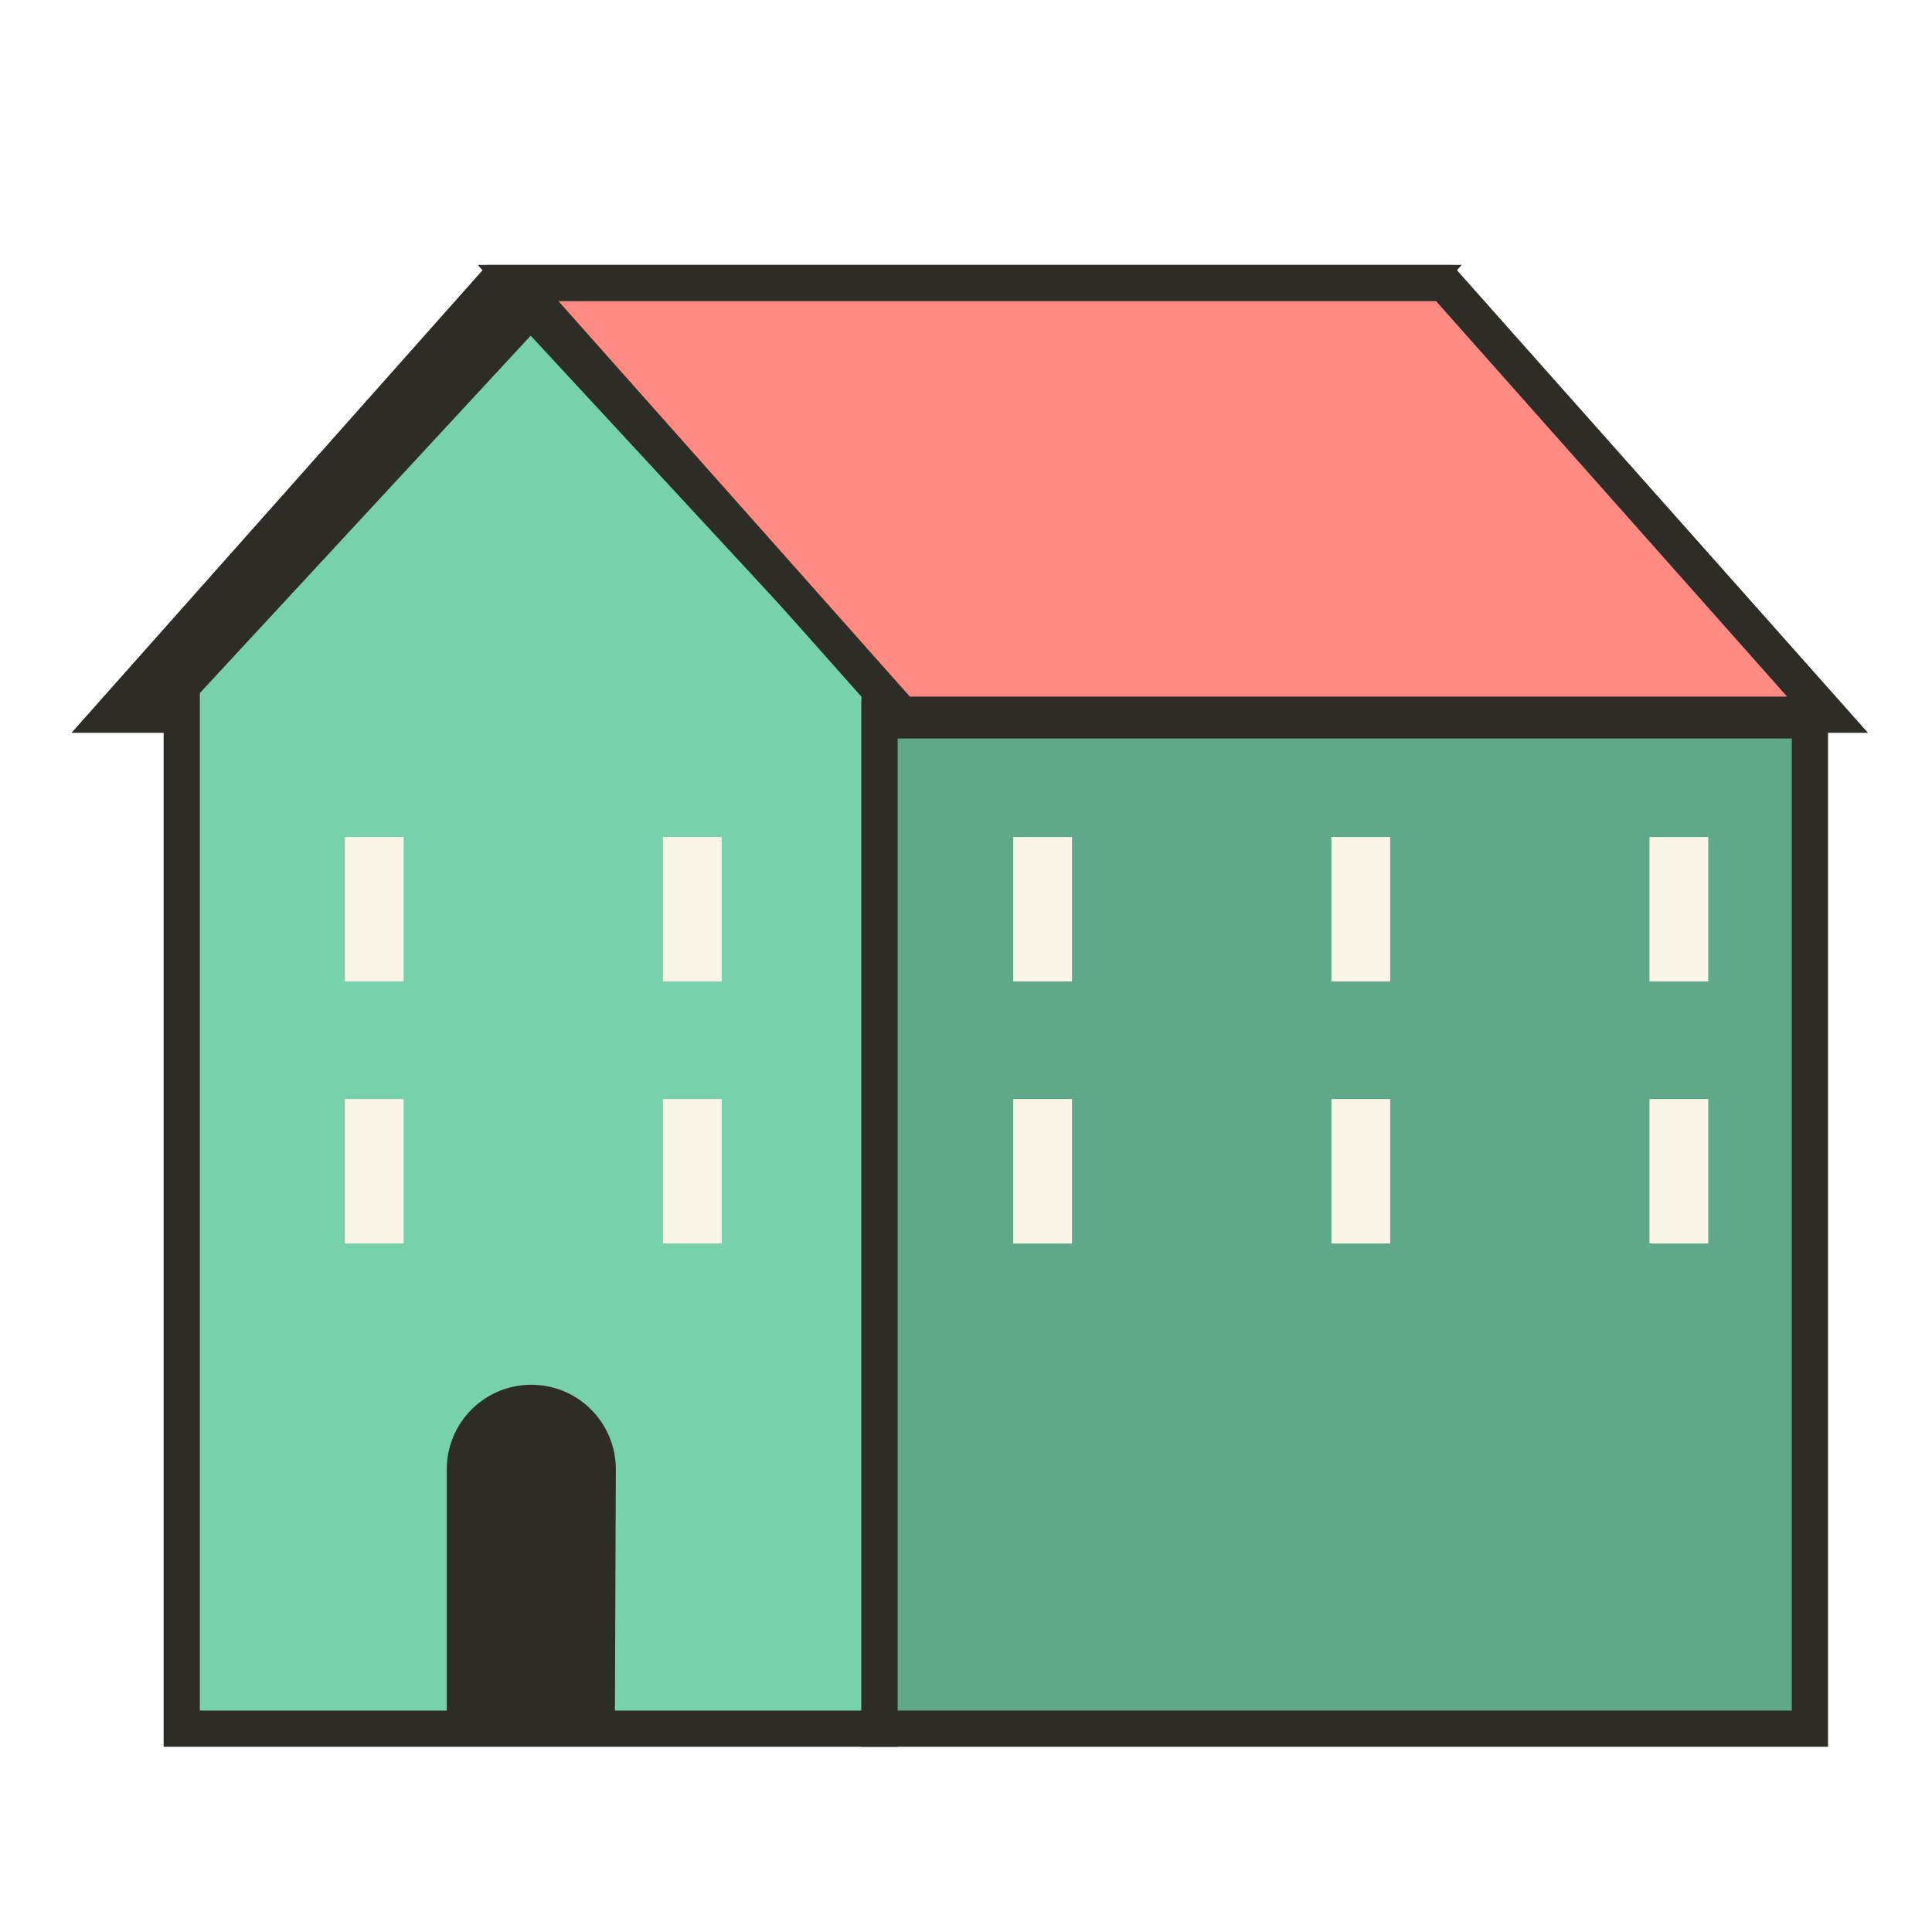
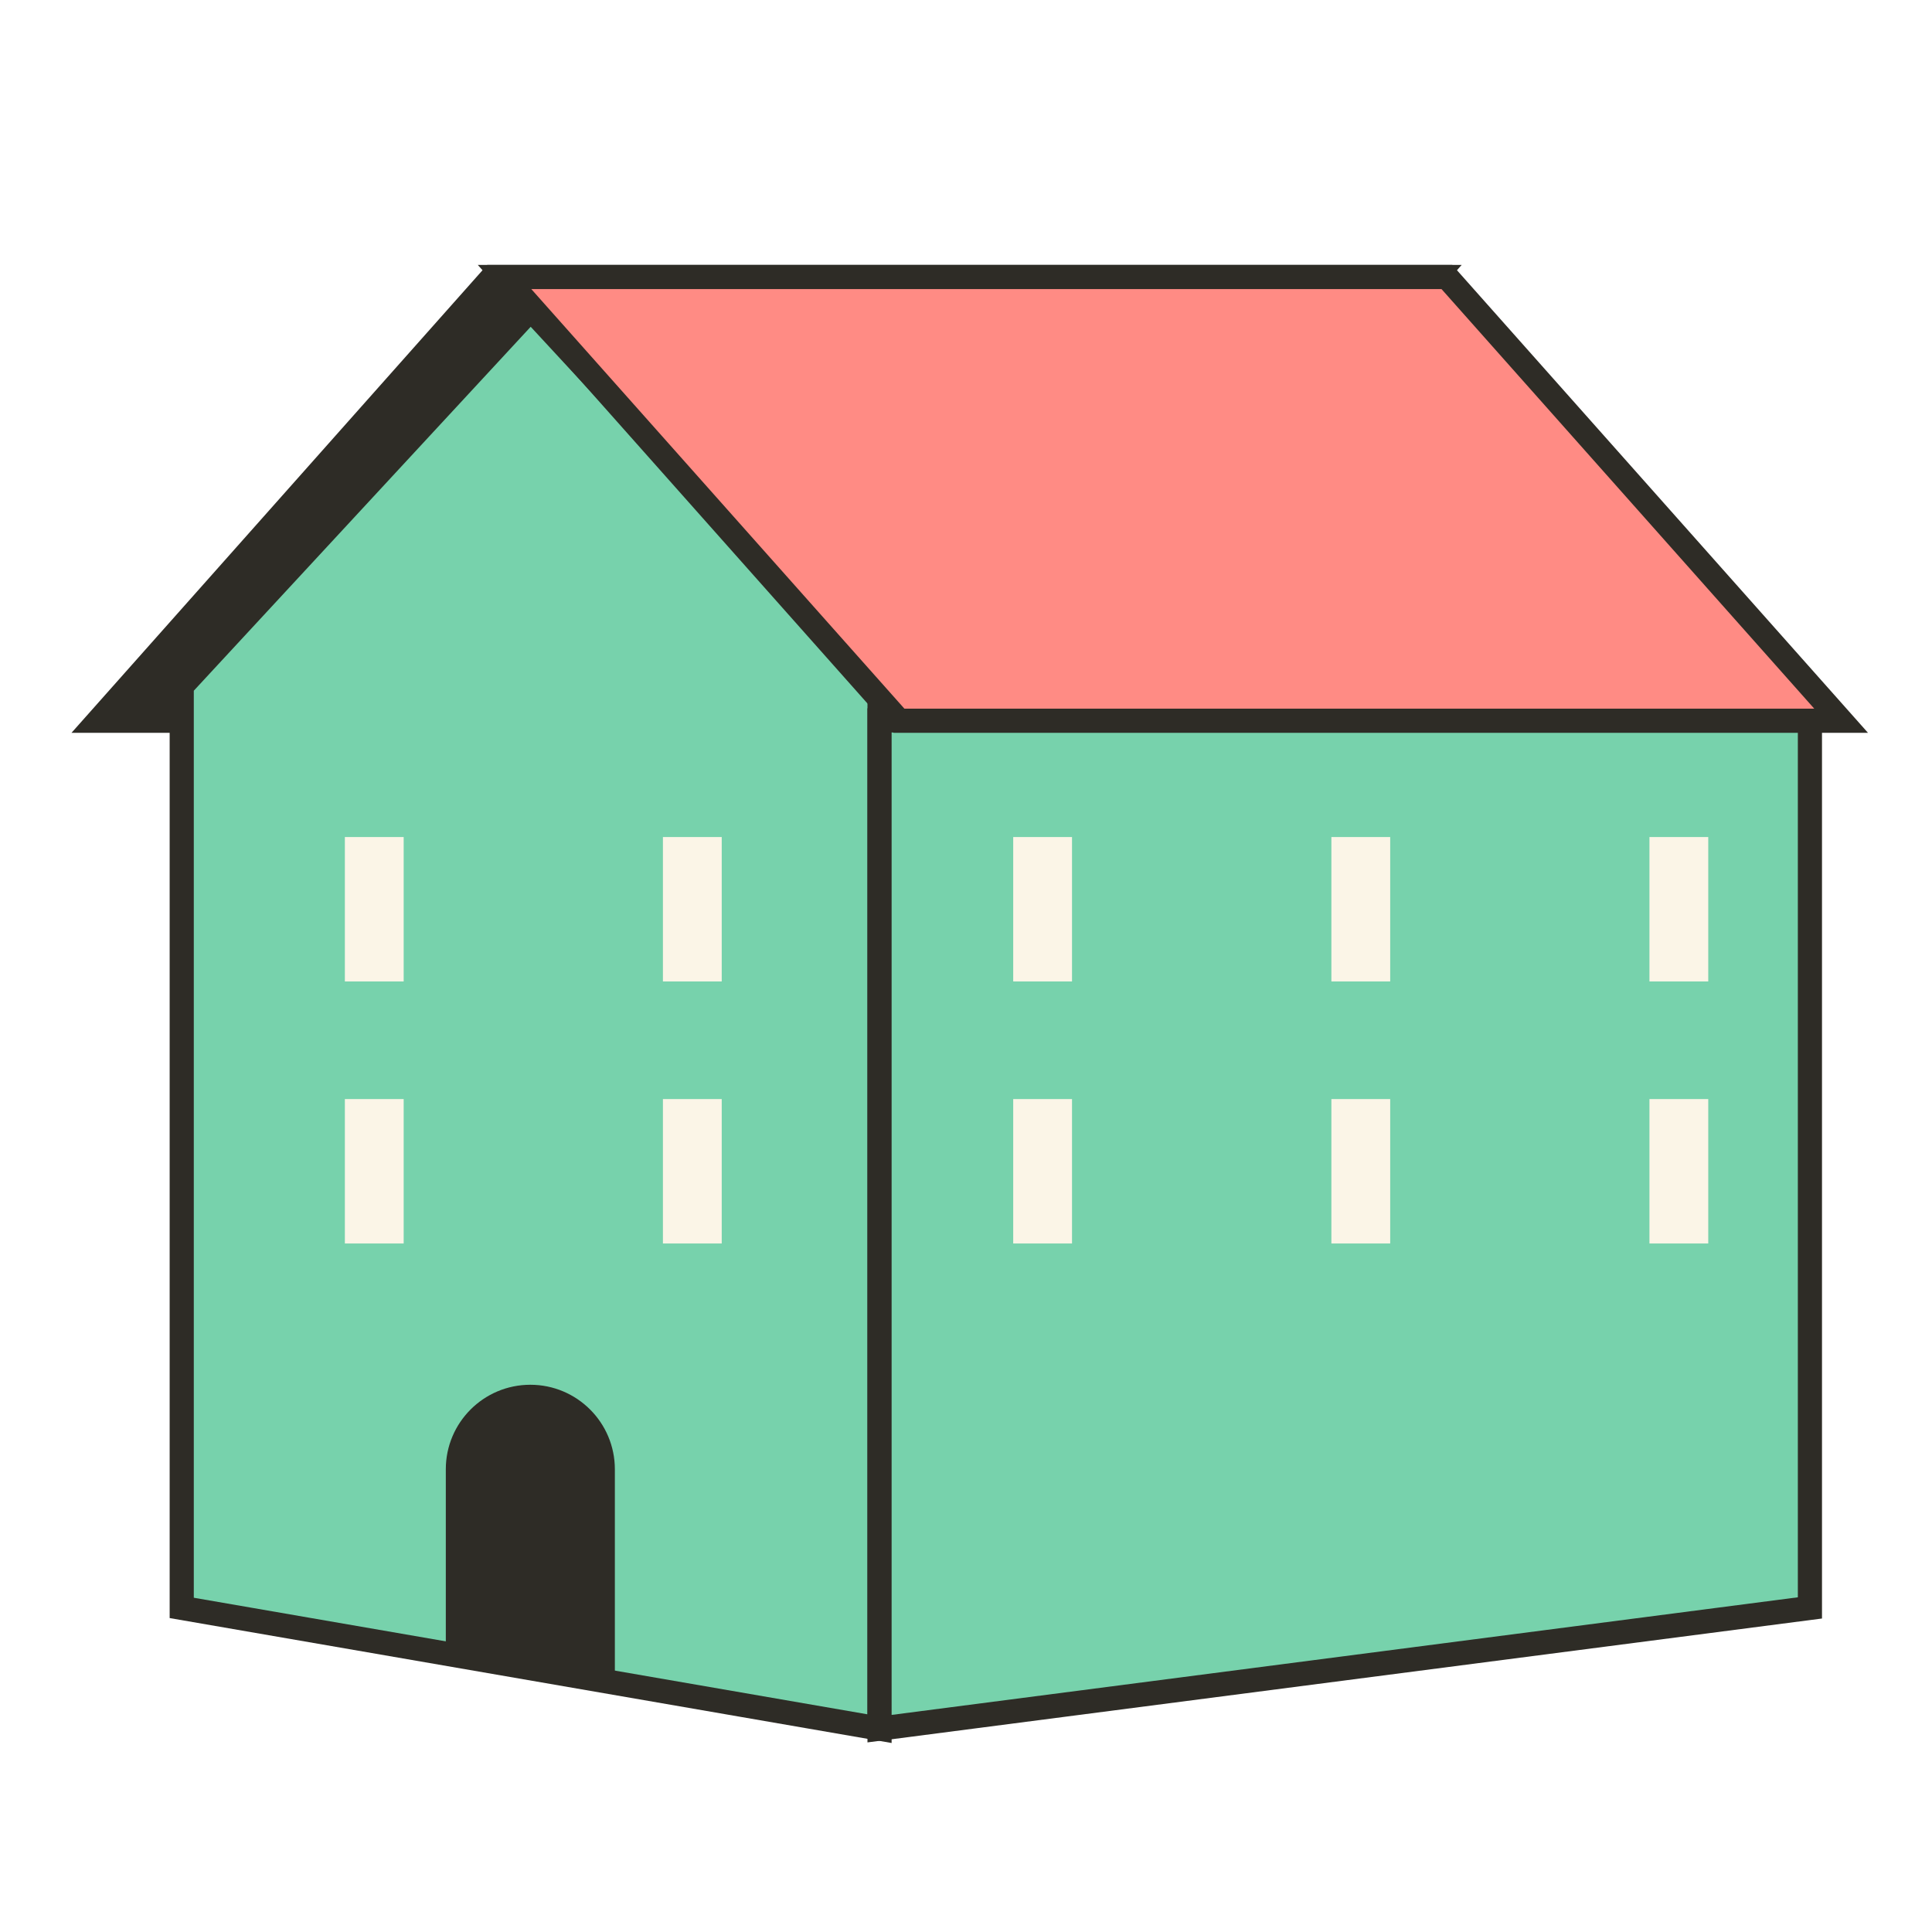
<svg xmlns="http://www.w3.org/2000/svg" viewBox="0 0 160 160">
  <defs>
-     <style>.cls-1{isolation:isolate;}.cls-2{fill:#2e2c26;}.cls-3,.cls-4{fill:#77d2ac;}.cls-3,.cls-7{stroke:#2e2c26;stroke-miterlimit:10;stroke-width:3px;}.cls-5{fill:#fbf5e7;}.cls-6{opacity:0.2;mix-blend-mode:multiply;}.cls-7{fill:none;}.cls-8{fill:#ff8b84;}</style>
+     <style>.cls-1{isolation:isolate;}.cls-2{opacity:0.2;mix-blend-mode:multiply;}.cls-3{fill:#2e2c26;}.cls-4,.cls-5{fill:#77d2ac;}.cls-4,.cls-7{stroke:#2e2c26;stroke-miterlimit:10;stroke-width:2px;}.cls-6{fill:#fbf5e7;}.cls-7{fill:none;}.cls-8{fill:#ff8b84;}</style>
  </defs>
  <g class="cls-1">
    <g id="레이어_1" data-name="레이어 1">
-       <polygon class="cls-2" points="5.92 60.69 86.62 60.69 121.05 21.94 40.35 21.94 5.92 60.69" />
-       <polygon class="cls-3" points="43.95 25.59 15.05 56.81 15.05 143.16 72.84 143.16 72.84 56.81 43.95 25.59" />
-       <rect class="cls-4" x="72.84" y="56.81" width="77.05" height="86.35" />
-       <rect class="cls-5" x="28.56" y="69.32" width="4.87" height="11.96" />
-       <rect class="cls-5" x="54.9" y="69.32" width="4.87" height="11.96" />
-       <rect class="cls-5" x="28.56" y="91.02" width="4.87" height="11.96" />
-       <rect class="cls-5" x="54.9" y="91.02" width="4.87" height="11.96" />
-       <rect class="cls-6" x="72.84" y="56.81" width="77.05" height="86.35" />
-       <rect class="cls-5" x="83.91" y="69.32" width="4.87" height="11.96" />
-       <rect class="cls-5" x="110.26" y="69.32" width="4.87" height="11.96" />
-       <rect class="cls-5" x="83.91" y="91.02" width="4.87" height="11.96" />
-       <rect class="cls-5" x="110.26" y="91.02" width="4.87" height="11.96" />
-       <rect class="cls-5" x="136.6" y="69.32" width="4.87" height="11.96" />
-       <rect class="cls-5" x="136.6" y="91.02" width="4.87" height="11.96" />
-       <path class="cls-2" d="M50.92,143.16H37V121.68a7,7,0,0,1,7-7h0a7,7,0,0,1,7,7Z" />
-       <rect class="cls-7" x="72.84" y="59.66" width="77.05" height="83.5" />
-       <polygon class="cls-8" points="74.67 59.19 42.91 23.44 119.6 23.44 151.36 59.19 74.67 59.19" />
-       <path class="cls-2" d="M118.93,24.94,148,57.69H75.35L46.25,24.94h72.68m1.34-3H39.57L74,60.69h80.7L120.27,21.94Z" />
+       <polygon class="cls-2" points="149.89 133.16 72.84 143.16 72.84 56.81 149.89 56.81 149.89 133.16" />
+       <polygon class="cls-3" points="5.92 60.69 86.62 60.69 121.05 21.94 40.35 21.94 5.92 60.69" />
+       <polygon class="cls-4" points="43.95 25.59 15.05 56.81 15.05 133.16 72.84 143.16 72.84 56.81 43.95 25.59" />
+       <polygon class="cls-5" points="149.89 133.16 72.84 143.16 72.84 56.81 149.89 56.81 149.89 133.16" />
+       <rect class="cls-6" x="28.56" y="69.32" width="4.87" height="11.96" />
+       <rect class="cls-6" x="54.9" y="69.32" width="4.87" height="11.96" />
+       <rect class="cls-6" x="28.56" y="91.02" width="4.87" height="11.96" />
+       <rect class="cls-6" x="54.9" y="91.02" width="4.87" height="11.96" />
+       <rect class="cls-6" x="83.91" y="69.32" width="4.87" height="11.96" />
+       <rect class="cls-6" x="110.26" y="69.32" width="4.87" height="11.96" />
+       <rect class="cls-6" x="83.91" y="91.02" width="4.87" height="11.96" />
+       <rect class="cls-6" x="110.26" y="91.02" width="4.87" height="11.96" />
+       <rect class="cls-6" x="136.6" y="69.32" width="4.87" height="11.96" />
+       <rect class="cls-6" x="136.6" y="91.02" width="4.87" height="11.96" />
+       <path class="cls-3" d="M50.92,139.16l-14-2V121.68a7,7,0,0,1,7-7h0a7,7,0,0,1,7,7Z" />
+       <polygon class="cls-7" points="149.89 133.16 72.84 143.16 72.84 59.66 149.89 59.66 149.89 133.16" />
+       <polygon class="cls-8" points="74.45 59.69 41.8 22.94 119.82 22.94 152.47 59.69 74.45 59.69" />
+       <path class="cls-3" d="M119.38,23.94l30.87,34.75H74.9L44,23.94h75.36m.89-2H39.57L74,60.69h80.7L120.27,21.94Z" />
    </g>
  </g>
</svg>
